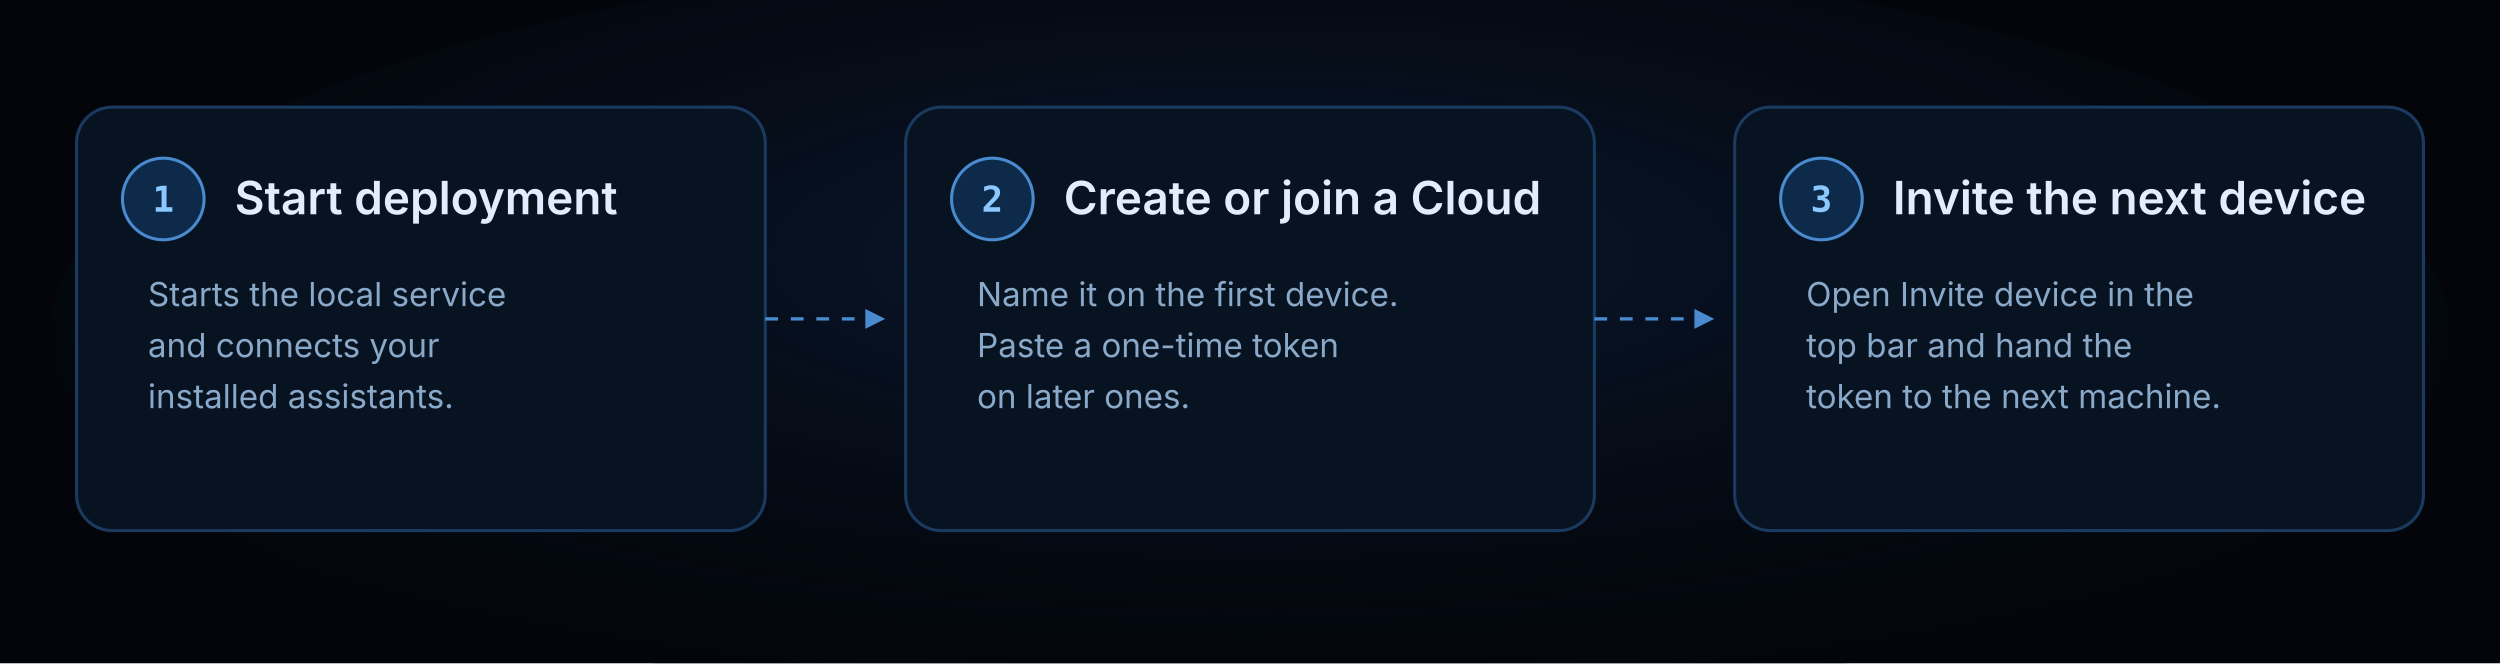
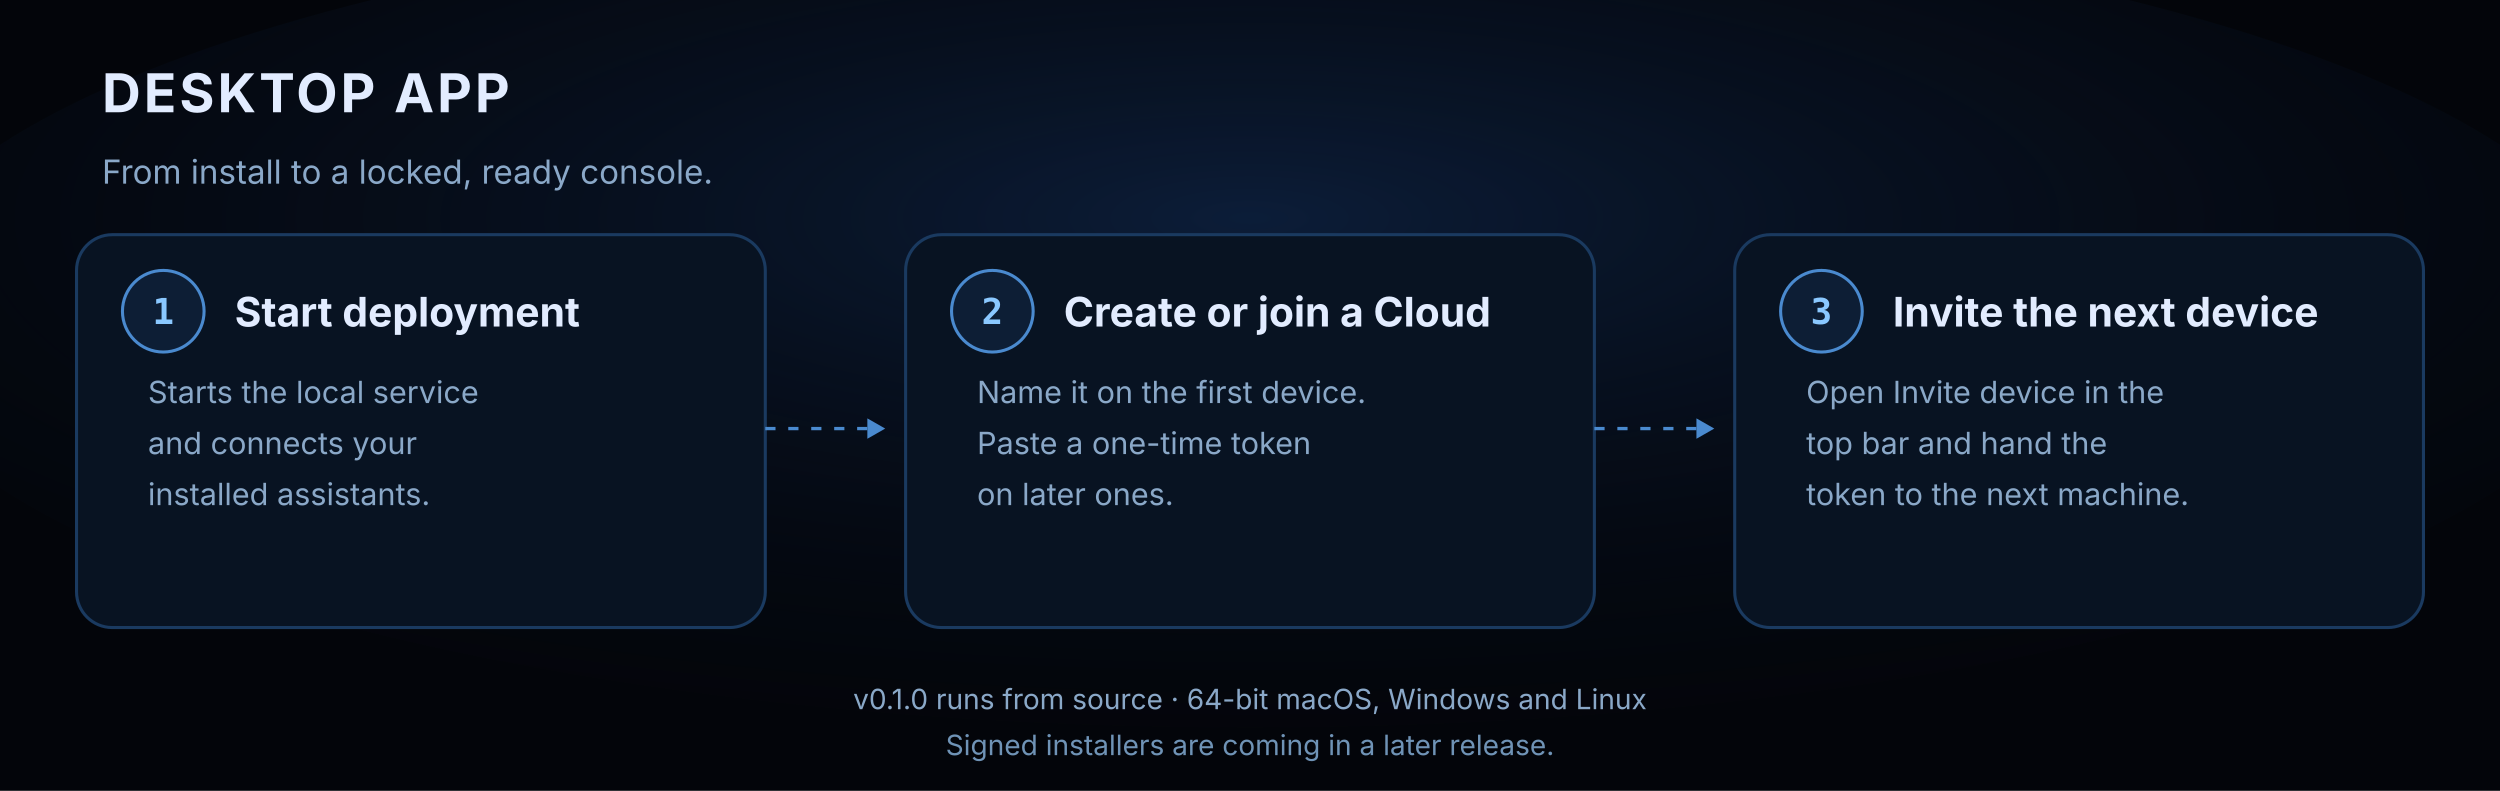
- <svg xmlns="http://www.w3.org/2000/svg" viewBox="0 0 980 260" width="980" height="260" role="img" aria-label="Desktop app setup: 1 Start deployment, 2 Create or join a Cloud, 3 Invite the next device">
+ <svg xmlns="http://www.w3.org/2000/svg" width="980" height="310" viewBox="0 0 980 310" role="img" aria-label="DESKTOP APP">
  <defs>
-     <radialGradient id="glow" cx="50%" cy="40%" r="70%">
-       <stop offset="0%" stop-color="#0d2140" stop-opacity="0.75" />
+     <radialGradient id="glow" cx="50%" cy="38%" r="72%">
+       <stop offset="0%" stop-color="#0d2140" stop-opacity="0.85" />
      <stop offset="100%" stop-color="#03050a" stop-opacity="0" />
    </radialGradient>
-     <marker id="arrow" markerWidth="8" markerHeight="8" refX="6" refY="3" orient="auto">
-       <path d="M0,0 L6,3 L0,6 z" fill="#4a8acf" />
-     </marker>
-     <style>
-       .card{fill:#081322;stroke:#1a3a60;stroke-width:1.2}
-       .num{fill:#0d2a4a;stroke:#4a8acf;stroke-width:1.2}
-       .n{font-family:'SF Mono','Cascadia Code','Source Code Pro',Consolas,monospace;font-size:14px;font-weight:700;fill:#8ac8ff}
-       .h{font-family:'SF Pro Display','Segoe UI',ui-sans-serif,system-ui,sans-serif;font-size:18px;font-weight:600;fill:#e2ecff}
-       .s{font-family:'SF Pro Text','Segoe UI',ui-sans-serif,system-ui,sans-serif;font-size:13px;fill:#8aa8c8}
-       .step{stroke:#4a8acf;stroke-width:1.3;stroke-dasharray:5 5;fill:none}
-     </style>
  </defs>
-   <rect width="980" height="260" fill="#03050a" />
-   <ellipse cx="490" cy="130" rx="470" ry="150" fill="url(#glow)" />
-   <rect class="card" x="30" y="42" width="270" height="166" rx="14" />
-   <rect class="card" x="355" y="42" width="270" height="166" rx="14" />
-   <rect class="card" x="680" y="42" width="270" height="166" rx="14" />
-   <circle class="num" cx="64" cy="78" r="16" />
-   <text class="n" x="64" y="83" text-anchor="middle">1</text>
-   <text class="h" x="92" y="84">Start deployment</text>
-   <text class="s" x="58" y="120">Starts the local service</text>
-   <text class="s" x="58" y="140">and connects your</text>
-   <text class="s" x="58" y="160">installed assistants.</text>
-   <circle class="num" cx="389" cy="78" r="16" />
-   <text class="n" x="389" y="83" text-anchor="middle">2</text>
-   <text class="h" x="417" y="84">Create or join a Cloud</text>
-   <text class="s" x="383" y="120">Name it on the first device.</text>
-   <text class="s" x="383" y="140">Paste a one-time token</text>
-   <text class="s" x="383" y="160">on later ones.</text>
-   <circle class="num" cx="714" cy="78" r="16" />
-   <text class="n" x="714" y="83" text-anchor="middle">3</text>
-   <text class="h" x="742" y="84">Invite the next device</text>
-   <text class="s" x="708" y="120">Open Invite device in the</text>
-   <text class="s" x="708" y="140">top bar and hand the</text>
-   <text class="s" x="708" y="160">token to the next machine.</text>
-   <line class="step" x1="300" y1="125" x2="347" y2="125" marker-end="url(#arrow)" />
-   <line class="step" x1="625" y1="125" x2="672" y2="125" marker-end="url(#arrow)" />
+   <rect width="980" height="310" fill="#03050a" />
+   <ellipse cx="490" cy="124" rx="539" ry="161.2" fill="url(#glow)" />
+   <text x="40" y="44" font-family="'SF Pro Display','Segoe UI',ui-sans-serif,system-ui,sans-serif" font-size="21" fill="#e2ecff" font-weight="700" letter-spacing="1.2">DESKTOP APP</text>
+   <text x="40" y="72" font-family="'SF Pro Text','Segoe UI',ui-sans-serif,system-ui,sans-serif" font-size="13" fill="#8aa8c8">From install to a locked, ready console.</text>
+   <rect x="30" y="92" width="270" height="154" rx="14" fill="#081322" stroke="#1a3a60" stroke-width="1.2" />
+   <circle cx="64" cy="122" r="16" fill="#0d1e35" stroke="#4a8acf" stroke-width="1.2" />
+   <text x="64" y="127" font-family="'SF Mono','Cascadia Code','Source Code Pro',Consolas,monospace" font-size="14" fill="#8ac8ff" font-weight="700" text-anchor="middle">1</text>
+   <text x="92" y="128" font-family="'SF Pro Text','Segoe UI',ui-sans-serif,system-ui,sans-serif" font-size="16" fill="#e2ecff" font-weight="700">Start deployment</text>
+   <text x="58" y="158" font-family="'SF Pro Text','Segoe UI',ui-sans-serif,system-ui,sans-serif" font-size="12" fill="#8aa8c8">Starts the local service</text>
+   <text x="58" y="178" font-family="'SF Pro Text','Segoe UI',ui-sans-serif,system-ui,sans-serif" font-size="12" fill="#8aa8c8">and connects your</text>
+   <text x="58" y="198" font-family="'SF Pro Text','Segoe UI',ui-sans-serif,system-ui,sans-serif" font-size="12" fill="#8aa8c8">installed assistants.</text>
+   <rect x="355" y="92" width="270" height="154" rx="14" fill="#081322" stroke="#1a3a60" stroke-width="1.2" />
+   <circle cx="389" cy="122" r="16" fill="#0d1e35" stroke="#4a8acf" stroke-width="1.2" />
+   <text x="389" y="127" font-family="'SF Mono','Cascadia Code','Source Code Pro',Consolas,monospace" font-size="14" fill="#8ac8ff" font-weight="700" text-anchor="middle">2</text>
+   <text x="417" y="128" font-family="'SF Pro Text','Segoe UI',ui-sans-serif,system-ui,sans-serif" font-size="16" fill="#e2ecff" font-weight="700">Create or join a Cloud</text>
+   <text x="383" y="158" font-family="'SF Pro Text','Segoe UI',ui-sans-serif,system-ui,sans-serif" font-size="12" fill="#8aa8c8">Name it on the first device.</text>
+   <text x="383" y="178" font-family="'SF Pro Text','Segoe UI',ui-sans-serif,system-ui,sans-serif" font-size="12" fill="#8aa8c8">Paste a one-time token</text>
+   <text x="383" y="198" font-family="'SF Pro Text','Segoe UI',ui-sans-serif,system-ui,sans-serif" font-size="12" fill="#8aa8c8">on later ones.</text>
+   <rect x="680" y="92" width="270" height="154" rx="14" fill="#081322" stroke="#1a3a60" stroke-width="1.2" />
+   <circle cx="714" cy="122" r="16" fill="#0d1e35" stroke="#4a8acf" stroke-width="1.2" />
+   <text x="714" y="127" font-family="'SF Mono','Cascadia Code','Source Code Pro',Consolas,monospace" font-size="14" fill="#8ac8ff" font-weight="700" text-anchor="middle">3</text>
+   <text x="742" y="128" font-family="'SF Pro Text','Segoe UI',ui-sans-serif,system-ui,sans-serif" font-size="16" fill="#e2ecff" font-weight="700">Invite the next device</text>
+   <text x="708" y="158" font-family="'SF Pro Text','Segoe UI',ui-sans-serif,system-ui,sans-serif" font-size="12" fill="#8aa8c8">Open Invite device in the</text>
+   <text x="708" y="178" font-family="'SF Pro Text','Segoe UI',ui-sans-serif,system-ui,sans-serif" font-size="12" fill="#8aa8c8">top bar and hand the</text>
+   <text x="708" y="198" font-family="'SF Pro Text','Segoe UI',ui-sans-serif,system-ui,sans-serif" font-size="12" fill="#8aa8c8">token to the next machine.</text>
+   <path d="M300,168 L345,168" stroke="#4a8acf" stroke-width="1.3" stroke-dasharray="4 5" fill="none" />
+   <path d="M340,164 L347,168 L340,172" fill="#4a8acf" />
+   <path d="M625,168 L670,168" stroke="#4a8acf" stroke-width="1.3" stroke-dasharray="4 5" fill="none" />
+   <path d="M665,164 L672,168 L665,172" fill="#4a8acf" />
+   <text x="490" y="278" font-family="'SF Pro Text','Segoe UI',ui-sans-serif,system-ui,sans-serif" font-size="11" fill="#8aa8c8" text-anchor="middle">v0.1.0 runs from source · 64-bit macOS, Windows and Linux</text>
+   <text x="490" y="296" font-family="'SF Pro Text','Segoe UI',ui-sans-serif,system-ui,sans-serif" font-size="11" fill="#6f93b6" text-anchor="middle">Signed installers are coming in a later release.</text>
</svg>
